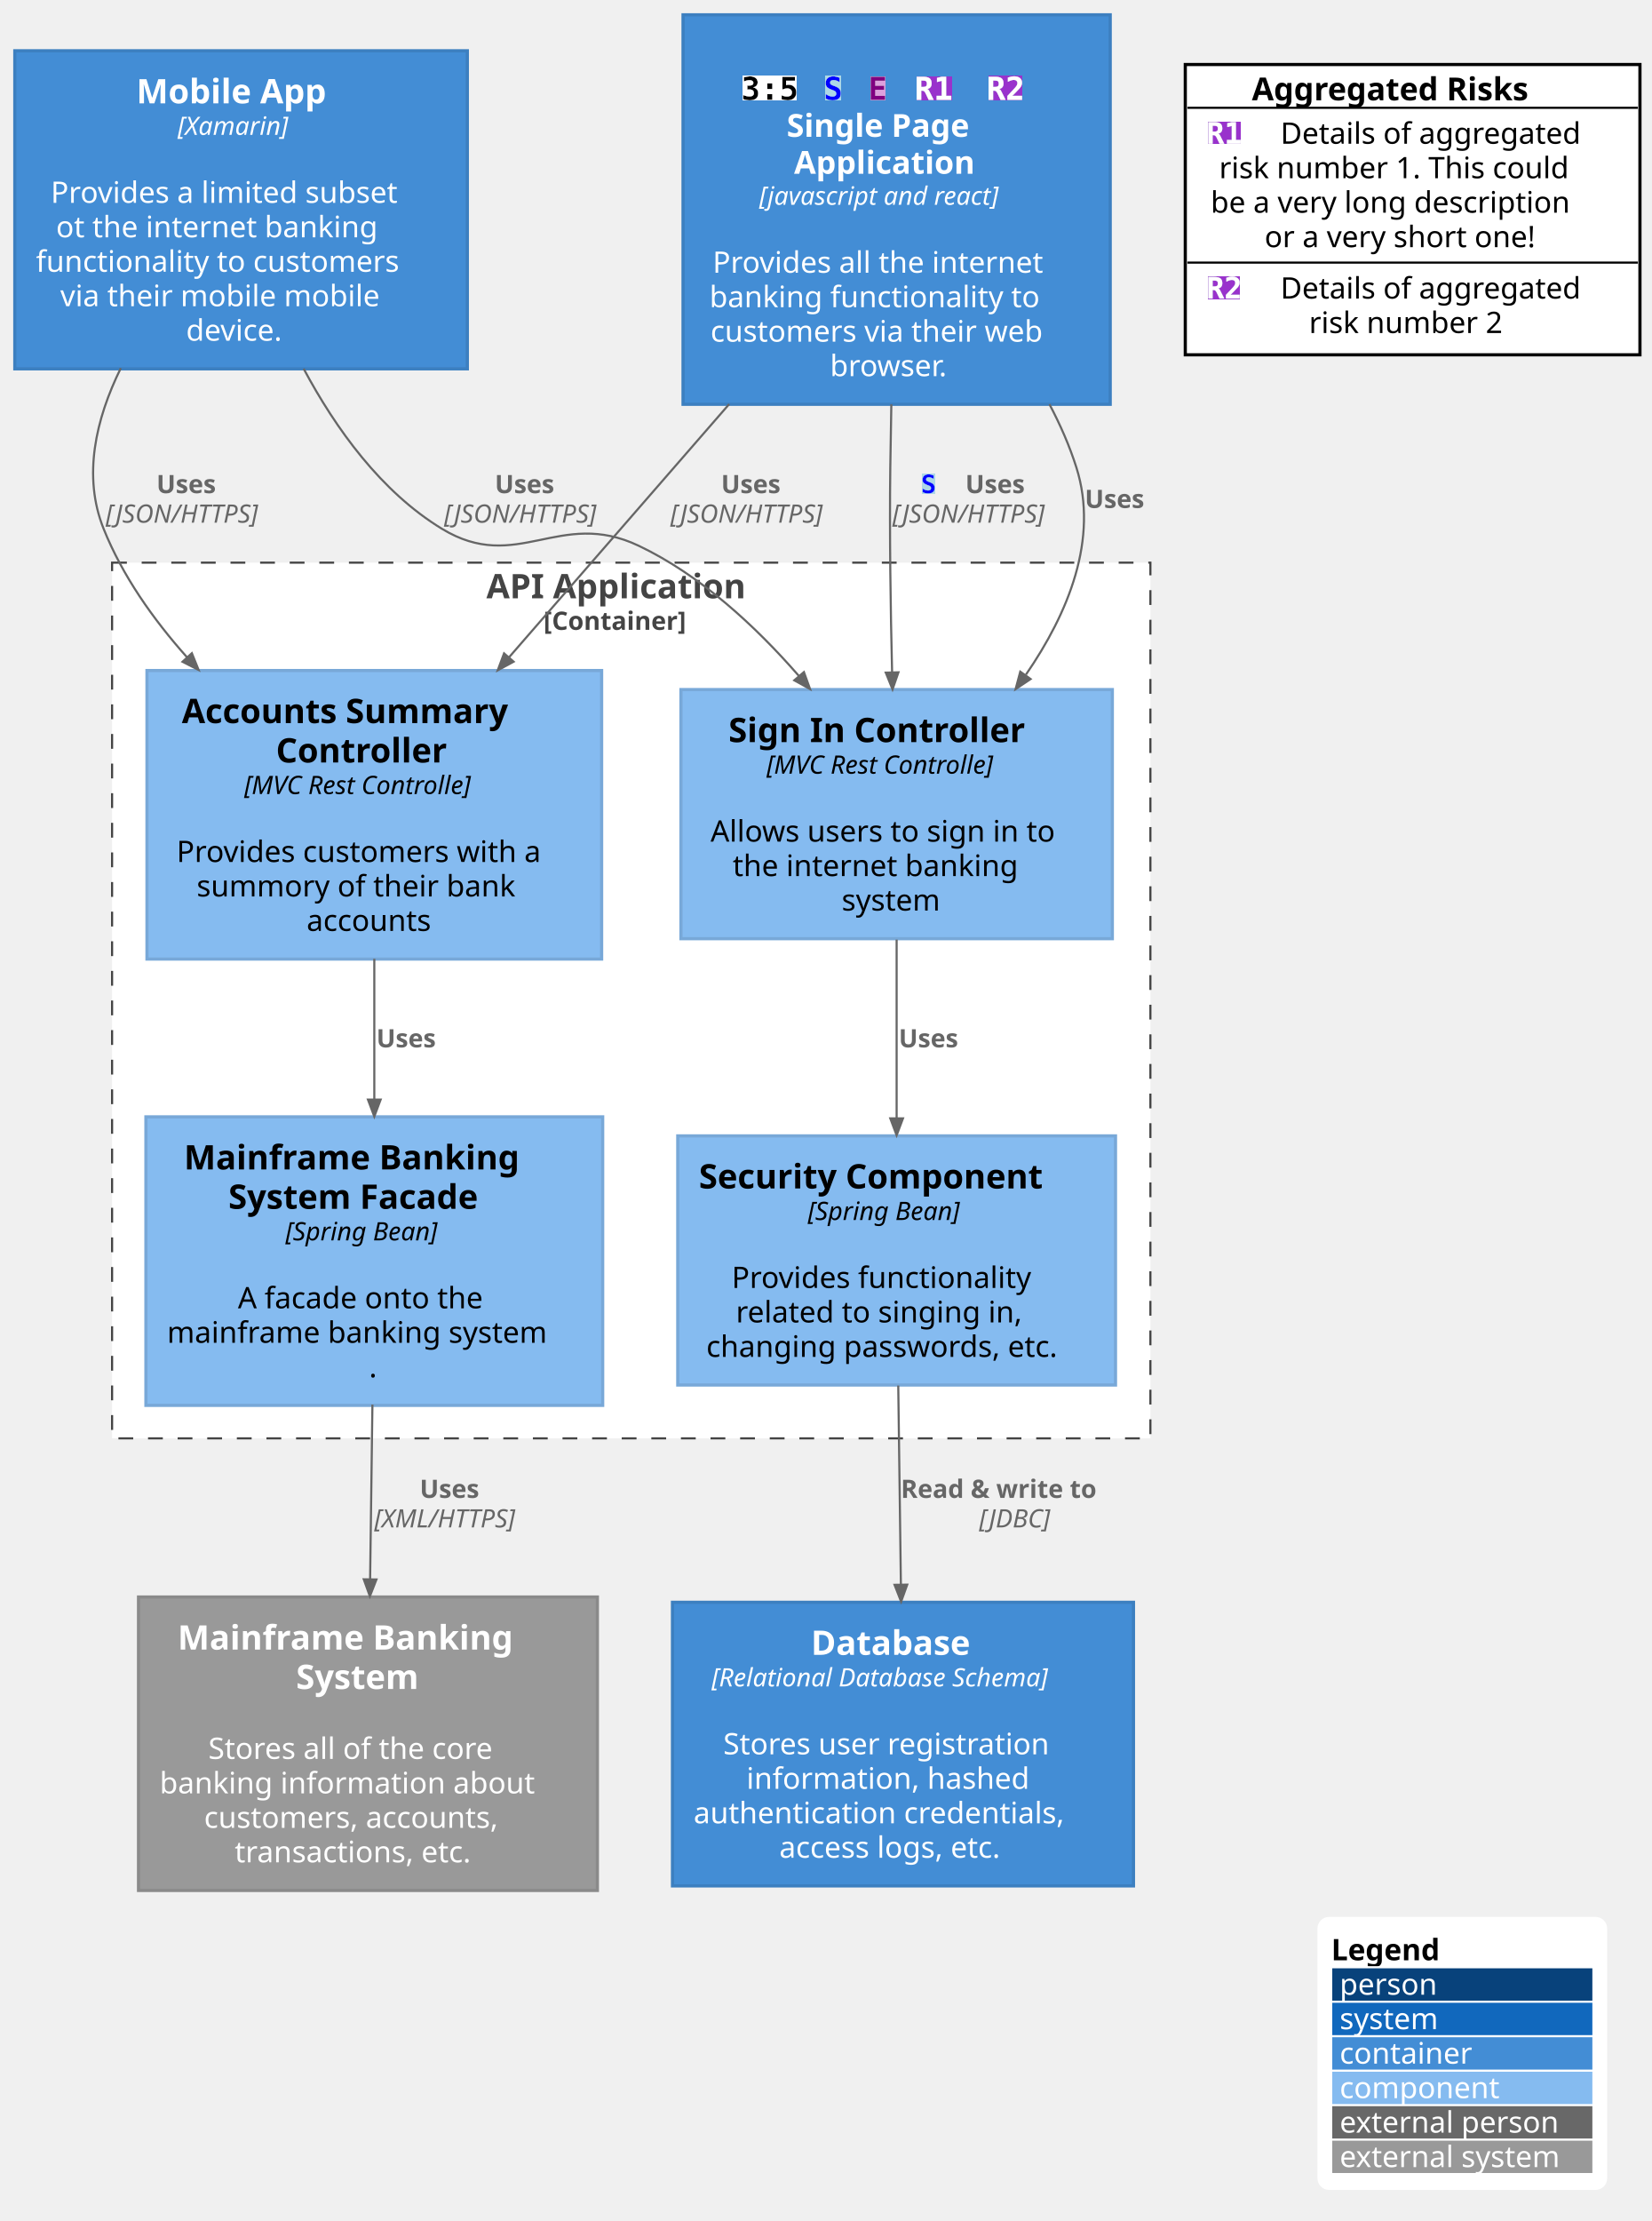
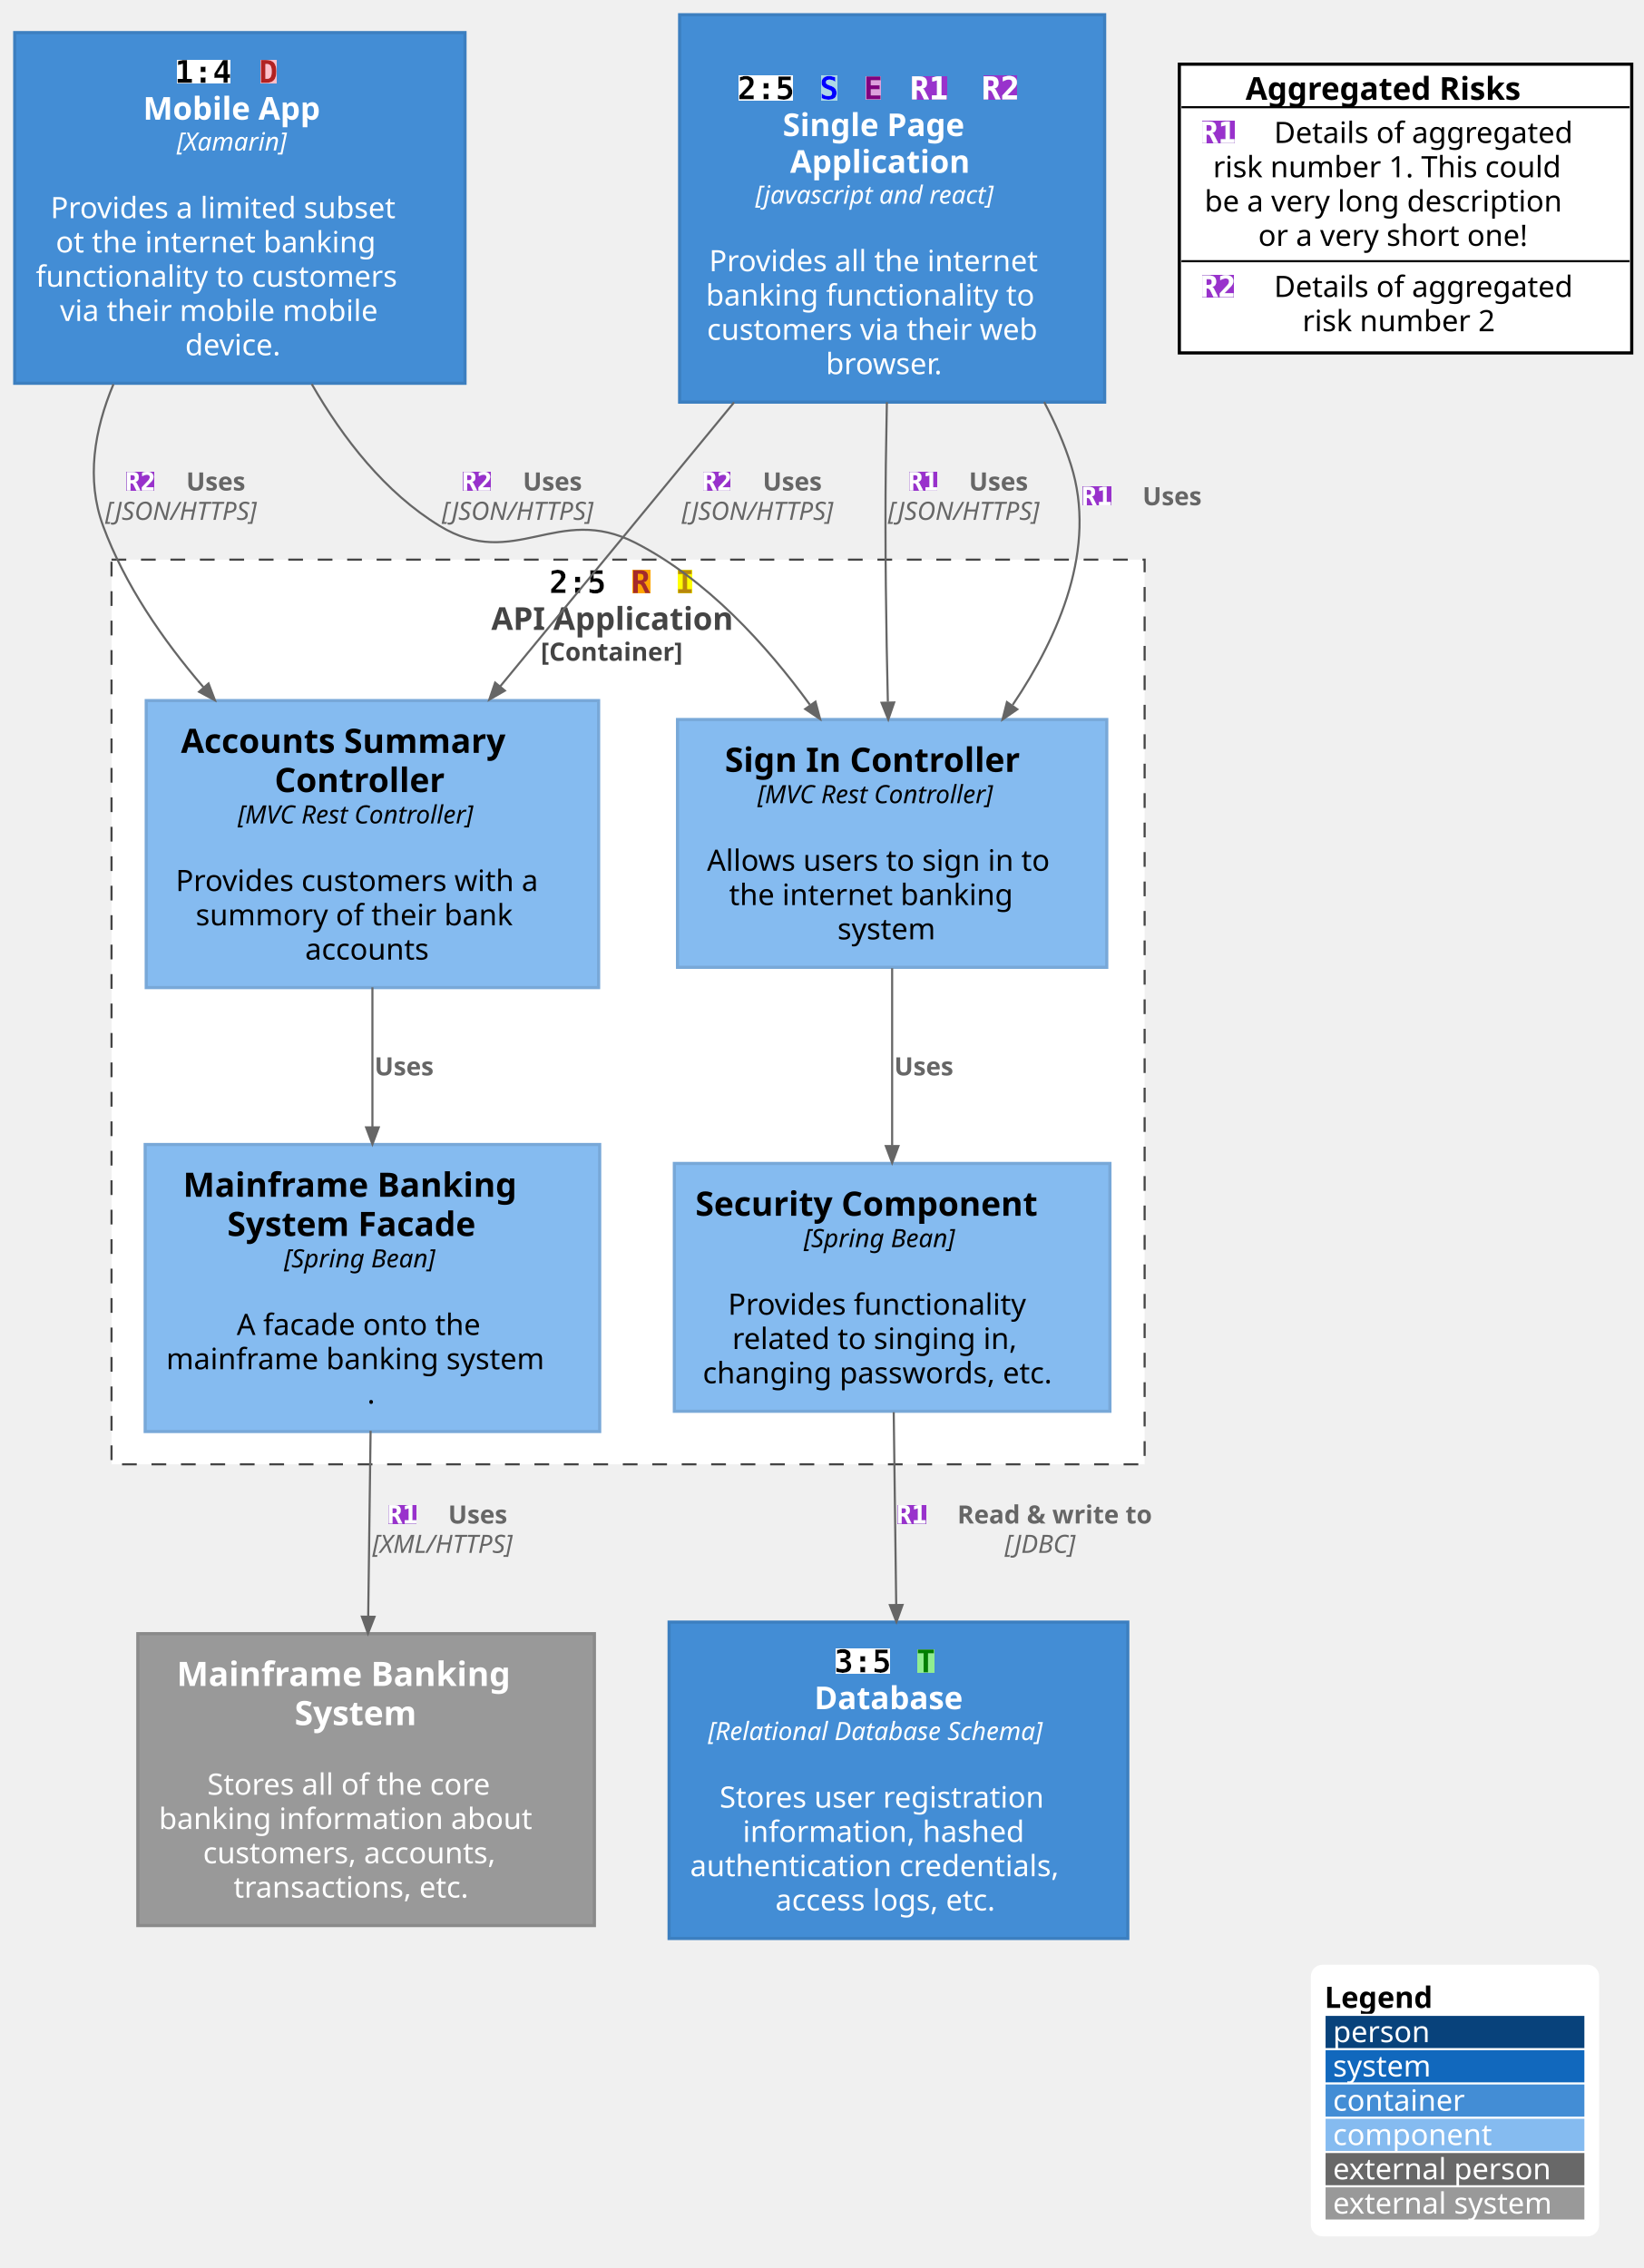
- <svg xmlns="http://www.w3.org/2000/svg" contentScriptType="application/ecmascript" contentStyleType="text/css" height="1050px" preserveAspectRatio="none" style="width:781px;height:1050px;" version="1.1" viewBox="0 0 781 1050" width="781px" zoomAndPan="magnify">
+ <svg xmlns="http://www.w3.org/2000/svg" contentScriptType="application/ecmascript" contentStyleType="text/css" height="1078px" preserveAspectRatio="none" style="width:781px;height:1078px;" version="1.1" viewBox="0 0 781 1078" width="781px" zoomAndPan="magnify">
  <defs>
-     <filter height="1" id="bklg2602n60fi0" width="1" x="0" y="0">
+     <filter height="1" id="bm8k1o51lwcg10" width="1" x="0" y="0">
      <feFlood flood-color="#FFFFFF" result="flood" />
      <feComposite in="SourceGraphic" in2="flood" operator="over" />
    </filter>
-     <filter height="1" id="bklg2602n60fi1" width="1" x="0" y="0">
+     <filter height="1" id="bm8k1o51lwcg11" width="1" x="0" y="0">
+       <feFlood flood-color="#FFA500" result="flood" />
+       <feComposite in="SourceGraphic" in2="flood" operator="over" />
+     </filter>
+     <filter height="1" id="bm8k1o51lwcg12" width="1" x="0" y="0">
+       <feFlood flood-color="#FFFF00" result="flood" />
+       <feComposite in="SourceGraphic" in2="flood" operator="over" />
+     </filter>
+     <filter height="1" id="bm8k1o51lwcg13" width="1" x="0" y="0">
      <feFlood flood-color="#ADD8E6" result="flood" />
      <feComposite in="SourceGraphic" in2="flood" operator="over" />
    </filter>
-     <filter height="1" id="bklg2602n60fi2" width="1" x="0" y="0">
+     <filter height="1" id="bm8k1o51lwcg14" width="1" x="0" y="0">
      <feFlood flood-color="#DDA0DD" result="flood" />
      <feComposite in="SourceGraphic" in2="flood" operator="over" />
    </filter>
-     <filter height="1" id="bklg2602n60fi3" width="1" x="0" y="0">
+     <filter height="1" id="bm8k1o51lwcg15" width="1" x="0" y="0">
      <feFlood flood-color="#9932CC" result="flood" />
+       <feComposite in="SourceGraphic" in2="flood" operator="over" />
+     </filter>
+     <filter height="1" id="bm8k1o51lwcg16" width="1" x="0" y="0">
+       <feFlood flood-color="#FFC0CB" result="flood" />
+       <feComposite in="SourceGraphic" in2="flood" operator="over" />
+     </filter>
+     <filter height="1" id="bm8k1o51lwcg17" width="1" x="0" y="0">
+       <feFlood flood-color="#90EE90" result="flood" />
      <feComposite in="SourceGraphic" in2="flood" operator="over" />
    </filter>
  </defs>
  <g>
-     <rect fill="#FFFFFF" height="414" style="stroke: #444444; stroke-width: 1.0; stroke-dasharray: 7.0,7.0;" width="491" x="53" y="266" />
-     <text fill="#444444" font-family="sans-serif" font-size="16" font-weight="bold" lengthAdjust="spacingAndGlyphs" textLength="137" x="230" y="282.852">API Application</text>
-     <text fill="#444444" font-family="sans-serif" font-size="12" font-weight="bold" lengthAdjust="spacingAndGlyphs" textLength="83" x="257" y="297.764">[Container]</text>
-     <rect fill="#85BBF0" height="117.781" style="stroke: #78A8D8; stroke-width: 1.5;" width="204" x="322" y="326" />
-     <text fill="#000000" font-family="sans-serif" font-size="16" font-weight="bold" lengthAdjust="spacingAndGlyphs" textLength="159" x="344.5" y="350.852">Sign In Controller</text>
-     <text fill="#000000" font-family="sans-serif" font-size="12" font-style="italic" lengthAdjust="spacingAndGlyphs" textLength="123" x="362.5" y="365.764">[MVC Rest Controlle]</text>
-     <text fill="#000000" font-family="sans-serif" font-size="14" lengthAdjust="spacingAndGlyphs" textLength="0" x="426" y="381.589" />
-     <text fill="#000000" font-family="sans-serif" font-size="14" lengthAdjust="spacingAndGlyphs" textLength="176" x="336" y="397.886">Allows users to sign in to</text>
-     <text fill="#000000" font-family="sans-serif" font-size="14" lengthAdjust="spacingAndGlyphs" textLength="151" x="346.5" y="414.183">the internet banking</text>
-     <text fill="#000000" font-family="sans-serif" font-size="14" lengthAdjust="spacingAndGlyphs" textLength="52" x="398" y="430.479">system</text>
-     <rect fill="#85BBF0" height="136.406" style="stroke: #78A8D8; stroke-width: 1.5;" width="215" x="69.5" y="317" />
-     <text fill="#000000" font-family="sans-serif" font-size="16" font-weight="bold" lengthAdjust="spacingAndGlyphs" textLength="176" x="86" y="341.852">Accounts Summary</text>
-     <text fill="#000000" font-family="sans-serif" font-size="16" font-weight="bold" lengthAdjust="spacingAndGlyphs" textLength="93" x="130.5" y="360.477">Controller</text>
-     <text fill="#000000" font-family="sans-serif" font-size="12" font-style="italic" lengthAdjust="spacingAndGlyphs" textLength="123" x="115.5" y="375.389">[MVC Rest Controlle]</text>
-     <text fill="#000000" font-family="sans-serif" font-size="14" lengthAdjust="spacingAndGlyphs" textLength="0" x="179" y="391.214" />
-     <text fill="#000000" font-family="sans-serif" font-size="14" lengthAdjust="spacingAndGlyphs" textLength="187" x="83.5" y="407.511">Provides customers with a</text>
-     <text fill="#000000" font-family="sans-serif" font-size="14" lengthAdjust="spacingAndGlyphs" textLength="164" x="93" y="423.808">summory of their bank</text>
-     <text fill="#000000" font-family="sans-serif" font-size="14" lengthAdjust="spacingAndGlyphs" textLength="64" x="145" y="440.104">accounts</text>
-     <rect fill="#85BBF0" height="117.781" style="stroke: #78A8D8; stroke-width: 1.5;" width="207" x="320.5" y="537" />
-     <text fill="#000000" font-family="sans-serif" font-size="16" font-weight="bold" lengthAdjust="spacingAndGlyphs" textLength="187" x="330.5" y="561.852">Security Component</text>
-     <text fill="#000000" font-family="sans-serif" font-size="12" font-style="italic" lengthAdjust="spacingAndGlyphs" textLength="84" x="382" y="576.764">[Spring Bean]</text>
-     <text fill="#000000" font-family="sans-serif" font-size="14" lengthAdjust="spacingAndGlyphs" textLength="0" x="426" y="592.589" />
-     <text fill="#000000" font-family="sans-serif" font-size="14" lengthAdjust="spacingAndGlyphs" textLength="156" x="346" y="608.886">Provides functionality</text>
-     <text fill="#000000" font-family="sans-serif" font-size="14" lengthAdjust="spacingAndGlyphs" textLength="148" x="348" y="625.183">related to singing in,</text>
-     <text fill="#000000" font-family="sans-serif" font-size="14" lengthAdjust="spacingAndGlyphs" textLength="180" x="334" y="641.48">changing passwords, etc.</text>
-     <rect fill="#85BBF0" height="136.406" style="stroke: #78A8D8; stroke-width: 1.5;" width="216" x="69" y="528" />
-     <text fill="#000000" font-family="sans-serif" font-size="16" font-weight="bold" lengthAdjust="spacingAndGlyphs" textLength="174" x="87" y="552.852">Mainframe Banking</text>
-     <text fill="#000000" font-family="sans-serif" font-size="16" font-weight="bold" lengthAdjust="spacingAndGlyphs" textLength="138" x="108" y="571.477">System Facade</text>
-     <text fill="#000000" font-family="sans-serif" font-size="12" font-style="italic" lengthAdjust="spacingAndGlyphs" textLength="84" x="135" y="586.389">[Spring Bean]</text>
-     <text fill="#000000" font-family="sans-serif" font-size="14" lengthAdjust="spacingAndGlyphs" textLength="0" x="179" y="602.214" />
-     <text fill="#000000" font-family="sans-serif" font-size="14" lengthAdjust="spacingAndGlyphs" textLength="129" x="112.5" y="618.511">A facade onto the</text>
-     <text fill="#000000" font-family="sans-serif" font-size="14" lengthAdjust="spacingAndGlyphs" textLength="196" x="79" y="634.808">mainframe banking system</text>
-     <text fill="#000000" font-family="sans-serif" font-size="14" lengthAdjust="spacingAndGlyphs" textLength="5" x="174.5" y="651.105">.</text>
+     <rect fill="#FFFFFF" height="430" style="stroke: #444444; stroke-width: 1.0; stroke-dasharray: 7.0,7.0;" width="491" x="53" y="266" />
+     <text fill="#000000" filter="url(#bm8k1o51lwcg10)" font-family="Consolas" font-size="15" font-weight="bold" lengthAdjust="spacingAndGlyphs" textLength="37" x="261" y="281.923"> 2:5 </text>
+     <text fill="#444444" font-family="sans-serif" font-size="7" font-weight="bold" lengthAdjust="spacingAndGlyphs" textLength="0" x="300" y="281.959" />
+     <text fill="#A52A2A" filter="url(#bm8k1o51lwcg11)" font-family="Consolas" font-size="15" font-weight="bold" lengthAdjust="spacingAndGlyphs" textLength="21" x="300" y="281.923"> R </text>
+     <text fill="#B8860B" filter="url(#bm8k1o51lwcg12)" font-family="Consolas" font-size="15" font-weight="bold" lengthAdjust="spacingAndGlyphs" textLength="15" x="321" y="281.923"> I </text>
+     <text fill="#444444" font-family="sans-serif" font-size="15" font-weight="bold" lengthAdjust="spacingAndGlyphs" textLength="130" x="233.5" y="299.384">API Application</text>
+     <text fill="#444444" font-family="sans-serif" font-size="12" font-weight="bold" lengthAdjust="spacingAndGlyphs" textLength="83" x="257" y="314.06">[Container]</text>
+     <rect fill="#85BBF0" height="117.781" style="stroke: #78A8D8; stroke-width: 1.5;" width="204" x="322" y="342" />
+     <text fill="#000000" font-family="sans-serif" font-size="16" font-weight="bold" lengthAdjust="spacingAndGlyphs" textLength="159" x="344.5" y="366.852">Sign In Controller</text>
+     <text fill="#000000" font-family="sans-serif" font-size="12" font-style="italic" lengthAdjust="spacingAndGlyphs" textLength="128" x="360" y="381.764">[MVC Rest Controller]</text>
+     <text fill="#000000" font-family="sans-serif" font-size="14" lengthAdjust="spacingAndGlyphs" textLength="0" x="426" y="397.589" />
+     <text fill="#000000" font-family="sans-serif" font-size="14" lengthAdjust="spacingAndGlyphs" textLength="176" x="336" y="413.886">Allows users to sign in to</text>
+     <text fill="#000000" font-family="sans-serif" font-size="14" lengthAdjust="spacingAndGlyphs" textLength="151" x="346.5" y="430.183">the internet banking</text>
+     <text fill="#000000" font-family="sans-serif" font-size="14" lengthAdjust="spacingAndGlyphs" textLength="52" x="398" y="446.479">system</text>
+     <rect fill="#85BBF0" height="136.406" style="stroke: #78A8D8; stroke-width: 1.5;" width="215" x="69.5" y="333" />
+     <text fill="#000000" font-family="sans-serif" font-size="16" font-weight="bold" lengthAdjust="spacingAndGlyphs" textLength="176" x="86" y="357.852">Accounts Summary</text>
+     <text fill="#000000" font-family="sans-serif" font-size="16" font-weight="bold" lengthAdjust="spacingAndGlyphs" textLength="93" x="130.5" y="376.477">Controller</text>
+     <text fill="#000000" font-family="sans-serif" font-size="12" font-style="italic" lengthAdjust="spacingAndGlyphs" textLength="128" x="113" y="391.389">[MVC Rest Controller]</text>
+     <text fill="#000000" font-family="sans-serif" font-size="14" lengthAdjust="spacingAndGlyphs" textLength="0" x="179" y="407.214" />
+     <text fill="#000000" font-family="sans-serif" font-size="14" lengthAdjust="spacingAndGlyphs" textLength="187" x="83.5" y="423.511">Provides customers with a</text>
+     <text fill="#000000" font-family="sans-serif" font-size="14" lengthAdjust="spacingAndGlyphs" textLength="164" x="93" y="439.808">summory of their bank</text>
+     <text fill="#000000" font-family="sans-serif" font-size="14" lengthAdjust="spacingAndGlyphs" textLength="64" x="145" y="456.104">accounts</text>
+     <rect fill="#85BBF0" height="117.781" style="stroke: #78A8D8; stroke-width: 1.5;" width="207" x="320.5" y="553" />
+     <text fill="#000000" font-family="sans-serif" font-size="16" font-weight="bold" lengthAdjust="spacingAndGlyphs" textLength="187" x="330.5" y="577.852">Security Component</text>
+     <text fill="#000000" font-family="sans-serif" font-size="12" font-style="italic" lengthAdjust="spacingAndGlyphs" textLength="84" x="382" y="592.764">[Spring Bean]</text>
+     <text fill="#000000" font-family="sans-serif" font-size="14" lengthAdjust="spacingAndGlyphs" textLength="0" x="426" y="608.589" />
+     <text fill="#000000" font-family="sans-serif" font-size="14" lengthAdjust="spacingAndGlyphs" textLength="156" x="346" y="624.886">Provides functionality</text>
+     <text fill="#000000" font-family="sans-serif" font-size="14" lengthAdjust="spacingAndGlyphs" textLength="148" x="348" y="641.183">related to singing in,</text>
+     <text fill="#000000" font-family="sans-serif" font-size="14" lengthAdjust="spacingAndGlyphs" textLength="180" x="334" y="657.48">changing passwords, etc.</text>
+     <rect fill="#85BBF0" height="136.406" style="stroke: #78A8D8; stroke-width: 1.5;" width="216" x="69" y="544" />
+     <text fill="#000000" font-family="sans-serif" font-size="16" font-weight="bold" lengthAdjust="spacingAndGlyphs" textLength="174" x="87" y="568.852">Mainframe Banking</text>
+     <text fill="#000000" font-family="sans-serif" font-size="16" font-weight="bold" lengthAdjust="spacingAndGlyphs" textLength="138" x="108" y="587.477">System Facade</text>
+     <text fill="#000000" font-family="sans-serif" font-size="12" font-style="italic" lengthAdjust="spacingAndGlyphs" textLength="84" x="135" y="602.389">[Spring Bean]</text>
+     <text fill="#000000" font-family="sans-serif" font-size="14" lengthAdjust="spacingAndGlyphs" textLength="0" x="179" y="618.214" />
+     <text fill="#000000" font-family="sans-serif" font-size="14" lengthAdjust="spacingAndGlyphs" textLength="129" x="112.5" y="634.511">A facade onto the</text>
+     <text fill="#000000" font-family="sans-serif" font-size="14" lengthAdjust="spacingAndGlyphs" textLength="196" x="79" y="650.808">mainframe banking system</text>
+     <text fill="#000000" font-family="sans-serif" font-size="14" lengthAdjust="spacingAndGlyphs" textLength="5" x="174.5" y="667.105">.</text>
    <rect fill="#438DD5" height="184.133" style="stroke: #3C7FC0; stroke-width: 1.5;" width="202" x="323" y="7" />
    <text fill="#FFFFFF" font-family="sans-serif" font-size="14" lengthAdjust="spacingAndGlyphs" textLength="0" x="426" y="29.995" />
-     <text fill="#000000" filter="url(#bklg2602n60fi0)" font-family="Consolas" font-size="15" font-weight="bold" lengthAdjust="spacingAndGlyphs" textLength="37" x="350.5" y="47.22"> 3:5 </text>
+     <text fill="#000000" filter="url(#bm8k1o51lwcg10)" font-family="Consolas" font-size="15" font-weight="bold" lengthAdjust="spacingAndGlyphs" textLength="37" x="350.5" y="47.22"> 2:5 </text>
    <text fill="#FFFFFF" font-family="sans-serif" font-size="7" font-weight="bold" lengthAdjust="spacingAndGlyphs" textLength="0" x="389.5" y="47.255" />
-     <text fill="#0000FF" filter="url(#bklg2602n60fi1)" font-family="Consolas" font-size="15" font-weight="bold" lengthAdjust="spacingAndGlyphs" textLength="21" x="389.5" y="47.22"> S </text>
-     <text fill="#800080" filter="url(#bklg2602n60fi2)" font-family="Consolas" font-size="15" font-weight="bold" lengthAdjust="spacingAndGlyphs" textLength="20" x="410.5" y="47.22"> E </text>
+     <text fill="#0000FF" filter="url(#bm8k1o51lwcg13)" font-family="Consolas" font-size="15" font-weight="bold" lengthAdjust="spacingAndGlyphs" textLength="21" x="389.5" y="47.22"> S </text>
+     <text fill="#800080" filter="url(#bm8k1o51lwcg14)" font-family="Consolas" font-size="15" font-weight="bold" lengthAdjust="spacingAndGlyphs" textLength="20" x="410.5" y="47.22"> E </text>
    <text fill="#FFFFFF" font-family="sans-serif" font-size="7" font-weight="bold" lengthAdjust="spacingAndGlyphs" textLength="0" x="432.5" y="47.255" />
-     <text fill="#FFFFFF" filter="url(#bklg2602n60fi3)" font-family="Consolas" font-size="15" font-weight="bold" lengthAdjust="spacingAndGlyphs" textLength="32" x="432.5" y="47.22"> R1 </text>
+     <text fill="#FFFFFF" filter="url(#bm8k1o51lwcg15)" font-family="Consolas" font-size="15" font-weight="bold" lengthAdjust="spacingAndGlyphs" textLength="32" x="432.5" y="47.22"> R1 </text>
    <text fill="#FFFFFF" font-family="sans-serif" font-size="7" font-weight="bold" lengthAdjust="spacingAndGlyphs" textLength="0" x="466.5" y="47.255" />
-     <text fill="#FFFFFF" filter="url(#bklg2602n60fi3)" font-family="Consolas" font-size="15" font-weight="bold" lengthAdjust="spacingAndGlyphs" textLength="31" x="466.5" y="47.22"> R2 </text>
+     <text fill="#FFFFFF" filter="url(#bm8k1o51lwcg15)" font-family="Consolas" font-size="15" font-weight="bold" lengthAdjust="spacingAndGlyphs" textLength="31" x="466.5" y="47.22"> R2 </text>
    <text fill="#FFFFFF" font-family="sans-serif" font-size="15" font-weight="bold" lengthAdjust="spacingAndGlyphs" textLength="99" x="372" y="64.681">Single Page</text>
    <text fill="#FFFFFF" font-family="sans-serif" font-size="15" font-weight="bold" lengthAdjust="spacingAndGlyphs" textLength="97" x="375.5" y="82.142">Application</text>
    <text fill="#FFFFFF" font-family="sans-serif" font-size="12" font-style="italic" lengthAdjust="spacingAndGlyphs" textLength="130" x="359" y="96.818">[javascript and react]</text>
    <text fill="#FFFFFF" font-family="sans-serif" font-size="14" lengthAdjust="spacingAndGlyphs" textLength="0" x="426" y="112.644" />
    <text fill="#FFFFFF" font-family="sans-serif" font-size="14" lengthAdjust="spacingAndGlyphs" textLength="174" x="337" y="128.94">Provides all the internet</text>
    <text fill="#FFFFFF" font-family="sans-serif" font-size="14" lengthAdjust="spacingAndGlyphs" textLength="173" x="335.5" y="145.237">banking functionality to</text>
    <text fill="#FFFFFF" font-family="sans-serif" font-size="14" lengthAdjust="spacingAndGlyphs" textLength="172" x="336" y="161.534">customers via their web</text>
    <text fill="#FFFFFF" font-family="sans-serif" font-size="14" lengthAdjust="spacingAndGlyphs" textLength="63" x="392.5" y="177.831">browser.</text>
-     <rect fill="#438DD5" height="150.375" style="stroke: #3C7FC0; stroke-width: 1.5;" width="214" x="7" y="24" />
-     <text fill="#FFFFFF" font-family="sans-serif" font-size="16" font-weight="bold" lengthAdjust="spacingAndGlyphs" textLength="99" x="64.5" y="48.852">Mobile App</text>
-     <text fill="#FFFFFF" font-family="sans-serif" font-size="12" font-style="italic" lengthAdjust="spacingAndGlyphs" textLength="60" x="84" y="63.764">[Xamarin]</text>
-     <text fill="#FFFFFF" font-family="sans-serif" font-size="14" lengthAdjust="spacingAndGlyphs" textLength="0" x="116" y="79.589" />
-     <text fill="#FFFFFF" font-family="sans-serif" font-size="14" lengthAdjust="spacingAndGlyphs" textLength="180" x="24" y="95.886">Provides a limited subset</text>
-     <text fill="#FFFFFF" font-family="sans-serif" font-size="14" lengthAdjust="spacingAndGlyphs" textLength="171" x="26.5" y="112.183">ot the internet banking</text>
-     <text fill="#FFFFFF" font-family="sans-serif" font-size="14" lengthAdjust="spacingAndGlyphs" textLength="190" x="17" y="128.48">functionality to customers</text>
-     <text fill="#FFFFFF" font-family="sans-serif" font-size="14" lengthAdjust="spacingAndGlyphs" textLength="167" x="28.5" y="144.776">via their mobile mobile</text>
-     <text fill="#FFFFFF" font-family="sans-serif" font-size="14" lengthAdjust="spacingAndGlyphs" textLength="52" x="88" y="161.073">device.</text>
-     <rect fill="#438DD5" height="134.078" style="stroke: #3C7FC0; stroke-width: 1.5;" width="218" x="318" y="757.5" />
-     <text fill="#FFFFFF" font-family="sans-serif" font-size="16" font-weight="bold" lengthAdjust="spacingAndGlyphs" textLength="87" x="383.5" y="782.352">Database</text>
-     <text fill="#FFFFFF" font-family="sans-serif" font-size="12" font-style="italic" lengthAdjust="spacingAndGlyphs" textLength="181" x="336.5" y="797.264">[Relational Database Schema]</text>
-     <text fill="#FFFFFF" font-family="sans-serif" font-size="14" lengthAdjust="spacingAndGlyphs" textLength="0" x="429" y="813.089" />
-     <text fill="#FFFFFF" font-family="sans-serif" font-size="14" lengthAdjust="spacingAndGlyphs" textLength="170" x="342" y="829.386">Stores user registration</text>
-     <text fill="#FFFFFF" font-family="sans-serif" font-size="14" lengthAdjust="spacingAndGlyphs" textLength="144" x="353" y="845.683">information, hashed</text>
-     <text fill="#FFFFFF" font-family="sans-serif" font-size="14" lengthAdjust="spacingAndGlyphs" textLength="194" x="328" y="861.98">authentication credentials,</text>
-     <text fill="#FFFFFF" font-family="sans-serif" font-size="14" lengthAdjust="spacingAndGlyphs" textLength="117" x="368.5" y="878.276">access logs, etc.</text>
-     <rect fill="#999999" height="138.734" style="stroke: #8A8A8A; stroke-width: 1.5;" width="217" x="65.5" y="755" />
-     <text fill="#FFFFFF" font-family="sans-serif" font-size="16" font-weight="bold" lengthAdjust="spacingAndGlyphs" textLength="174" x="84" y="779.852">Mainframe Banking</text>
-     <text fill="#FFFFFF" font-family="sans-serif" font-size="16" font-weight="bold" lengthAdjust="spacingAndGlyphs" textLength="68" x="140" y="798.477">System</text>
-     <text fill="#FFFFFF" font-family="sans-serif" font-size="14" lengthAdjust="spacingAndGlyphs" textLength="0" x="176" y="815.245" />
-     <text fill="#FFFFFF" font-family="sans-serif" font-size="14" lengthAdjust="spacingAndGlyphs" textLength="151" x="98.5" y="831.542">Stores all of the core</text>
-     <text fill="#FFFFFF" font-family="sans-serif" font-size="14" lengthAdjust="spacingAndGlyphs" textLength="193" x="75.5" y="847.839">banking information about</text>
-     <text fill="#FFFFFF" font-family="sans-serif" font-size="14" lengthAdjust="spacingAndGlyphs" textLength="151" x="96.5" y="864.136">customers, accounts,</text>
-     <text fill="#FFFFFF" font-family="sans-serif" font-size="14" lengthAdjust="spacingAndGlyphs" textLength="126" x="111" y="880.433">transactions, etc.</text>
+     <rect fill="#438DD5" height="166.672" style="stroke: #3C7FC0; stroke-width: 1.5;" width="214" x="7" y="15.5" />
+     <text fill="#000000" filter="url(#bm8k1o51lwcg10)" font-family="Consolas" font-size="15" font-weight="bold" lengthAdjust="spacingAndGlyphs" textLength="38" x="83" y="39.423"> 1:4 </text>
+     <text fill="#FFFFFF" font-family="sans-serif" font-size="7" font-weight="bold" lengthAdjust="spacingAndGlyphs" textLength="0" x="123" y="39.459" />
+     <text fill="#B22222" filter="url(#bm8k1o51lwcg16)" font-family="Consolas" font-size="15" font-weight="bold" lengthAdjust="spacingAndGlyphs" textLength="22" x="123" y="39.423"> D </text>
+     <text fill="#FFFFFF" font-family="sans-serif" font-size="15" font-weight="bold" lengthAdjust="spacingAndGlyphs" textLength="92" x="68" y="56.884">Mobile App</text>
+     <text fill="#FFFFFF" font-family="sans-serif" font-size="12" font-style="italic" lengthAdjust="spacingAndGlyphs" textLength="60" x="84" y="71.561">[Xamarin]</text>
+     <text fill="#FFFFFF" font-family="sans-serif" font-size="14" lengthAdjust="spacingAndGlyphs" textLength="0" x="116" y="87.386" />
+     <text fill="#FFFFFF" font-family="sans-serif" font-size="14" lengthAdjust="spacingAndGlyphs" textLength="180" x="24" y="103.683">Provides a limited subset</text>
+     <text fill="#FFFFFF" font-family="sans-serif" font-size="14" lengthAdjust="spacingAndGlyphs" textLength="171" x="26.5" y="119.98">ot the internet banking</text>
+     <text fill="#FFFFFF" font-family="sans-serif" font-size="14" lengthAdjust="spacingAndGlyphs" textLength="190" x="17" y="136.276">functionality to customers</text>
+     <text fill="#FFFFFF" font-family="sans-serif" font-size="14" lengthAdjust="spacingAndGlyphs" textLength="167" x="28.5" y="152.573">via their mobile mobile</text>
+     <text fill="#FFFFFF" font-family="sans-serif" font-size="14" lengthAdjust="spacingAndGlyphs" textLength="52" x="88" y="168.87">device.</text>
+     <rect fill="#438DD5" height="150.375" style="stroke: #3C7FC0; stroke-width: 1.5;" width="218" x="318" y="771" />
+     <text fill="#000000" filter="url(#bm8k1o51lwcg10)" font-family="Consolas" font-size="15" font-weight="bold" lengthAdjust="spacingAndGlyphs" textLength="37" x="396.5" y="794.923"> 3:5 </text>
+     <text fill="#FFFFFF" font-family="sans-serif" font-size="7" font-weight="bold" lengthAdjust="spacingAndGlyphs" textLength="0" x="435.5" y="794.958" />
+     <text fill="#008000" filter="url(#bm8k1o51lwcg17)" font-family="Consolas" font-size="15" font-weight="bold" lengthAdjust="spacingAndGlyphs" textLength="22" x="435.5" y="794.923"> T </text>
+     <text fill="#FFFFFF" font-family="sans-serif" font-size="15" font-weight="bold" lengthAdjust="spacingAndGlyphs" textLength="80" x="387" y="812.384">Database</text>
+     <text fill="#FFFFFF" font-family="sans-serif" font-size="12" font-style="italic" lengthAdjust="spacingAndGlyphs" textLength="181" x="336.5" y="827.061">[Relational Database Schema]</text>
+     <text fill="#FFFFFF" font-family="sans-serif" font-size="14" lengthAdjust="spacingAndGlyphs" textLength="0" x="429" y="842.886" />
+     <text fill="#FFFFFF" font-family="sans-serif" font-size="14" lengthAdjust="spacingAndGlyphs" textLength="170" x="342" y="859.183">Stores user registration</text>
+     <text fill="#FFFFFF" font-family="sans-serif" font-size="14" lengthAdjust="spacingAndGlyphs" textLength="144" x="353" y="875.48">information, hashed</text>
+     <text fill="#FFFFFF" font-family="sans-serif" font-size="14" lengthAdjust="spacingAndGlyphs" textLength="194" x="328" y="891.776">authentication credentials,</text>
+     <text fill="#FFFFFF" font-family="sans-serif" font-size="14" lengthAdjust="spacingAndGlyphs" textLength="117" x="368.5" y="908.073">access logs, etc.</text>
+     <rect fill="#999999" height="138.734" style="stroke: #8A8A8A; stroke-width: 1.5;" width="217" x="65.5" y="776.5" />
+     <text fill="#FFFFFF" font-family="sans-serif" font-size="16" font-weight="bold" lengthAdjust="spacingAndGlyphs" textLength="174" x="84" y="801.352">Mainframe Banking</text>
+     <text fill="#FFFFFF" font-family="sans-serif" font-size="16" font-weight="bold" lengthAdjust="spacingAndGlyphs" textLength="68" x="140" y="819.977">System</text>
+     <text fill="#FFFFFF" font-family="sans-serif" font-size="14" lengthAdjust="spacingAndGlyphs" textLength="0" x="176" y="836.745" />
+     <text fill="#FFFFFF" font-family="sans-serif" font-size="14" lengthAdjust="spacingAndGlyphs" textLength="151" x="98.5" y="853.042">Stores all of the core</text>
+     <text fill="#FFFFFF" font-family="sans-serif" font-size="14" lengthAdjust="spacingAndGlyphs" textLength="193" x="75.5" y="869.339">banking information about</text>
+     <text fill="#FFFFFF" font-family="sans-serif" font-size="14" lengthAdjust="spacingAndGlyphs" textLength="151" x="96.5" y="885.636">customers, accounts,</text>
+     <text fill="#FFFFFF" font-family="sans-serif" font-size="14" lengthAdjust="spacingAndGlyphs" textLength="126" x="111" y="901.933">transactions, etc.</text>
    <rect fill="#FFFFFF" height="137.242" style="stroke: #000000; stroke-width: 1.5;" width="215" x="560.5" y="30.5" />
    <text fill="#000000" font-family="sans-serif" font-size="15" font-weight="bold" lengthAdjust="spacingAndGlyphs" textLength="152" x="592" y="47.423">Aggregated Risks</text>
    <line style="stroke: #000000; stroke-width: 1.0;" x1="561.5" x2="774.5" y1="50.961" y2="50.961" />
-     <text fill="#FFFFFF" filter="url(#bklg2602n60fi3)" font-family="Consolas" font-size="14" font-weight="bold" lengthAdjust="spacingAndGlyphs" textLength="31" x="570.5" y="67.956"> R1 </text>
+     <text fill="#FFFFFF" filter="url(#bm8k1o51lwcg15)" font-family="Consolas" font-size="14" font-weight="bold" lengthAdjust="spacingAndGlyphs" textLength="31" x="570.5" y="67.956"> R1 </text>
    <text fill="#000000" font-family="sans-serif" font-size="14" lengthAdjust="spacingAndGlyphs" textLength="156" x="605.5" y="67.956">Details of aggregated</text>
    <text fill="#000000" font-family="sans-serif" font-size="14" lengthAdjust="spacingAndGlyphs" textLength="179" x="576.5" y="84.253">risk number 1. This could</text>
    <text fill="#000000" font-family="sans-serif" font-size="14" lengthAdjust="spacingAndGlyphs" textLength="187" x="572.5" y="100.55">be a very long description</text>
    <text fill="#000000" font-family="sans-serif" font-size="14" lengthAdjust="spacingAndGlyphs" textLength="140" x="598" y="116.847">or a very short one!</text>
    <line style="stroke: #000000; stroke-width: 1.0;" x1="561.5" x2="774.5" y1="124.148" y2="124.148" />
-     <text fill="#FFFFFF" filter="url(#bklg2602n60fi3)" font-family="Consolas" font-size="14" font-weight="bold" lengthAdjust="spacingAndGlyphs" textLength="31" x="570.5" y="141.144"> R2 </text>
+     <text fill="#FFFFFF" filter="url(#bm8k1o51lwcg15)" font-family="Consolas" font-size="14" font-weight="bold" lengthAdjust="spacingAndGlyphs" textLength="31" x="570.5" y="141.144"> R2 </text>
    <text fill="#000000" font-family="sans-serif" font-size="14" lengthAdjust="spacingAndGlyphs" textLength="156" x="605.5" y="141.144">Details of aggregated</text>
    <text fill="#000000" font-family="sans-serif" font-size="14" lengthAdjust="spacingAndGlyphs" textLength="98" x="619" y="157.44">risk number 2</text>
-     <path d="M424,444.218 C424,470.379 424,501.39 424,528.465 " fill="none" id="sign-to-security" style="stroke: #666666; stroke-width: 1.0;" />
-     <polygon fill="#666666" points="424,536.732,427,528.732,421,528.732,424,536.732" style="stroke: #666666; stroke-width: 1.0;" />
-     <text fill="#666666" font-family="sans-serif" font-size="12" font-weight="bold" lengthAdjust="spacingAndGlyphs" textLength="34" x="425" y="495.139">Uses</text>
-     <path d="M177,453.279 C177,474.442 177,497.947 177,519.633 " fill="none" id="accounts-to-mbsfacade" style="stroke: #666666; stroke-width: 1.0;" />
-     <polygon fill="#666666" points="177,527.847,180,519.847,174,519.847,177,527.847" style="stroke: #666666; stroke-width: 1.0;" />
-     <text fill="#666666" font-family="sans-serif" font-size="12" font-weight="bold" lengthAdjust="spacingAndGlyphs" textLength="34" x="178" y="495.139">Uses</text>
-     <path d="M424.769,655.035 C425.148,683.671 425.61,718.543 426.015,749.115 " fill="none" id="security-to-db" style="stroke: #666666; stroke-width: 1.0;" />
-     <polygon fill="#666666" points="426.122,757.2,429.016,749.161,423.017,749.24,426.122,757.2" style="stroke: #666666; stroke-width: 1.0;" />
-     <text fill="#666666" font-family="sans-serif" font-size="12" font-weight="bold" lengthAdjust="spacingAndGlyphs" textLength="113" x="426" y="708.139">Read &amp; write to</text>
-     <text fill="#666666" font-family="sans-serif" font-size="12" font-style="italic" lengthAdjust="spacingAndGlyphs" textLength="39" x="463" y="722.107">[JDBC]</text>
-     <path d="M176.112,664.038 C175.769,689.928 175.375,719.707 175.02,746.47 " fill="none" id="mbsfacade-to-mbs" style="stroke: #666666; stroke-width: 1.0;" />
-     <polygon fill="#666666" points="174.912,754.671,178.018,746.711,172.018,746.632,174.912,754.671" style="stroke: #666666; stroke-width: 1.0;" />
-     <text fill="#666666" font-family="sans-serif" font-size="12" font-weight="bold" lengthAdjust="spacingAndGlyphs" textLength="34" x="198.5" y="708.139">Uses</text>
-     <text fill="#666666" font-family="sans-serif" font-size="12" font-style="italic" lengthAdjust="spacingAndGlyphs" textLength="77" x="177" y="722.107">[XML/HTTPS]</text>
-     <path d="M421.498,191.172 C421.293,201.236 421.12,211.335 421,221 C420.606,252.819 421.136,288.129 421.856,317.726 " fill="none" id="spa-to-sign" style="stroke: #666666; stroke-width: 1.0;" />
-     <polygon fill="#666666" points="422.063,325.914,424.859,317.841,418.861,317.993,422.063,325.914" style="stroke: #666666; stroke-width: 1.0;" />
-     <text fill="#0000FF" filter="url(#bklg2602n60fi1)" font-family="Consolas" font-size="12" font-weight="bold" lengthAdjust="spacingAndGlyphs" textLength="17" x="435.5" y="233.139"> S </text>
-     <text fill="#666666" font-family="sans-serif" font-size="12" font-weight="bold" lengthAdjust="spacingAndGlyphs" textLength="34" x="456.5" y="233.139">Uses</text>
+     <path d="M424,460.218 C424,486.379 424,517.39 424,544.465 " fill="none" id="sign-to-security" style="stroke: #666666; stroke-width: 1.0;" />
+     <polygon fill="#666666" points="424,552.732,427,544.732,421,544.732,424,552.732" style="stroke: #666666; stroke-width: 1.0;" />
+     <text fill="#666666" font-family="sans-serif" font-size="12" font-weight="bold" lengthAdjust="spacingAndGlyphs" textLength="34" x="425" y="511.139">Uses</text>
+     <path d="M177,469.279 C177,490.442 177,513.947 177,535.633 " fill="none" id="accounts-to-mbsfacade" style="stroke: #666666; stroke-width: 1.0;" />
+     <polygon fill="#666666" points="177,543.847,180,535.847,174,535.847,177,543.847" style="stroke: #666666; stroke-width: 1.0;" />
+     <text fill="#666666" font-family="sans-serif" font-size="12" font-weight="bold" lengthAdjust="spacingAndGlyphs" textLength="34" x="178" y="511.139">Uses</text>
+     <path d="M424.753,671.244 C425.112,698.967 425.547,732.599 425.938,762.861 " fill="none" id="security-to-db" style="stroke: #666666; stroke-width: 1.0;" />
+     <polygon fill="#666666" points="426.042,770.887,428.938,762.849,422.938,762.927,426.042,770.887" style="stroke: #666666; stroke-width: 1.0;" />
+     <text fill="#FFFFFF" filter="url(#bm8k1o51lwcg15)" font-family="Consolas" font-size="12" font-weight="bold" lengthAdjust="spacingAndGlyphs" textLength="25" x="426" y="724.139"> R1 </text>
+     <text fill="#666666" font-family="sans-serif" font-size="12" font-weight="bold" lengthAdjust="spacingAndGlyphs" textLength="113" x="455" y="724.139">Read &amp; write to</text>
+     <text fill="#666666" font-family="sans-serif" font-size="12" font-style="italic" lengthAdjust="spacingAndGlyphs" textLength="39" x="477.5" y="738.107">[JDBC]</text>
+     <path d="M176.132,680.104 C175.776,707.631 175.362,739.655 174.994,768.119 " fill="none" id="mbsfacade-to-mbs" style="stroke: #666666; stroke-width: 1.0;" />
+     <polygon fill="#666666" points="174.887,776.437,177.991,768.477,171.992,768.399,174.887,776.437" style="stroke: #666666; stroke-width: 1.0;" />
+     <text fill="#FFFFFF" filter="url(#bm8k1o51lwcg15)" font-family="Consolas" font-size="12" font-weight="bold" lengthAdjust="spacingAndGlyphs" textLength="25" x="184" y="724.139"> R1 </text>
+     <text fill="#666666" font-family="sans-serif" font-size="12" font-weight="bold" lengthAdjust="spacingAndGlyphs" textLength="34" x="213" y="724.139">Uses</text>
+     <text fill="#666666" font-family="sans-serif" font-size="12" font-style="italic" lengthAdjust="spacingAndGlyphs" textLength="77" x="177" y="738.107">[XML/HTTPS]</text>
+     <path d="M421.498,191.172 C421.293,201.236 421.12,211.335 421,221 C420.538,258.245 421.166,299.847 421.965,333.565 " fill="none" id="spa-to-sign" style="stroke: #666666; stroke-width: 1.0;" />
+     <polygon fill="#666666" points="422.171,341.959,424.973,333.887,418.975,334.035,422.171,341.959" style="stroke: #666666; stroke-width: 1.0;" />
+     <text fill="#FFFFFF" filter="url(#bm8k1o51lwcg15)" font-family="Consolas" font-size="12" font-weight="bold" lengthAdjust="spacingAndGlyphs" textLength="25" x="431.5" y="233.139"> R1 </text>
+     <text fill="#666666" font-family="sans-serif" font-size="12" font-weight="bold" lengthAdjust="spacingAndGlyphs" textLength="34" x="460.5" y="233.139">Uses</text>
    <text fill="#666666" font-family="sans-serif" font-size="12" font-style="italic" lengthAdjust="spacingAndGlyphs" textLength="82" x="422" y="247.107">[JSON/HTTPS]</text>
-     <path d="M496.259,191.096 C501.385,200.797 505.789,210.842 509,221 C519.687,254.807 505.092,289.968 485.144,318.942 " fill="none" id="spa-to-sign-1" style="stroke: #666666; stroke-width: 1.0;" />
-     <polygon fill="#666666" points="480.254,325.787,487.346,321.023,482.465,317.534,480.254,325.787" style="stroke: #666666; stroke-width: 1.0;" />
-     <text fill="#666666" font-family="sans-serif" font-size="12" font-weight="bold" lengthAdjust="spacingAndGlyphs" textLength="34" x="513" y="240.139">Uses</text>
-     <path d="M344.828,191.031 C311.214,229.681 272.548,274.139 240.809,310.633 " fill="none" id="spa-to-accounts" style="stroke: #666666; stroke-width: 1.0;" />
-     <polygon fill="#666666" points="235.372,316.884,242.885,312.816,238.358,308.879,235.372,316.884" style="stroke: #666666; stroke-width: 1.0;" />
-     <text fill="#666666" font-family="sans-serif" font-size="12" font-weight="bold" lengthAdjust="spacingAndGlyphs" textLength="34" x="341" y="233.139">Uses</text>
-     <text fill="#666666" font-family="sans-serif" font-size="12" font-style="italic" lengthAdjust="spacingAndGlyphs" textLength="82" x="317" y="247.107">[JSON/HTTPS]</text>
-     <path d="M143.595,174.318 C158.801,202.769 180.286,232.552 209,250 C244.454,271.543 264.531,240.192 302,258 C331.284,271.918 357.315,296.058 377.732,319.508 " fill="none" id="ma-to-sign" style="stroke: #666666; stroke-width: 1.0;" />
-     <polygon fill="#666666" points="383.069,325.77,380.163,317.735,375.597,321.627,383.069,325.77" style="stroke: #666666; stroke-width: 1.0;" />
-     <text fill="#666666" font-family="sans-serif" font-size="12" font-weight="bold" lengthAdjust="spacingAndGlyphs" textLength="34" x="234" y="233.139">Uses</text>
+     <path d="M496.259,191.096 C501.385,200.797 505.789,210.842 509,221 C521.392,260.198 503.694,301.805 481.297,335.031 " fill="none" id="spa-to-sign-1" style="stroke: #666666; stroke-width: 1.0;" />
+     <polygon fill="#666666" points="476.455,341.99,483.487,337.137,478.562,333.71,476.455,341.99" style="stroke: #666666; stroke-width: 1.0;" />
+     <text fill="#FFFFFF" filter="url(#bm8k1o51lwcg15)" font-family="Consolas" font-size="12" font-weight="bold" lengthAdjust="spacingAndGlyphs" textLength="25" x="514" y="240.139"> R1 </text>
+     <text fill="#666666" font-family="sans-serif" font-size="12" font-weight="bold" lengthAdjust="spacingAndGlyphs" textLength="34" x="543" y="240.139">Uses</text>
+     <path d="M348.886,191.232 C313.246,234.52 271.219,285.563 237.644,326.343 " fill="none" id="spa-to-accounts" style="stroke: #666666; stroke-width: 1.0;" />
+     <polygon fill="#666666" points="232.542,332.54,239.943,328.271,235.311,324.457,232.542,332.54" style="stroke: #666666; stroke-width: 1.0;" />
+     <text fill="#FFFFFF" filter="url(#bm8k1o51lwcg15)" font-family="Consolas" font-size="12" font-weight="bold" lengthAdjust="spacingAndGlyphs" textLength="25" x="333.5" y="233.139"> R2 </text>
+     <text fill="#666666" font-family="sans-serif" font-size="12" font-weight="bold" lengthAdjust="spacingAndGlyphs" textLength="34" x="362.5" y="233.139">Uses</text>
+     <text fill="#666666" font-family="sans-serif" font-size="12" font-style="italic" lengthAdjust="spacingAndGlyphs" textLength="82" x="324" y="247.107">[JSON/HTTPS]</text>
+     <path d="M148.165,182.565 C163.008,208.392 183.052,234.233 209,250 C244.454,271.543 265.077,239.086 302,258 C335.743,275.285 364.066,306.301 384.902,334.945 " fill="none" id="ma-to-sign" style="stroke: #666666; stroke-width: 1.0;" />
+     <polygon fill="#666666" points="389.768,341.781,387.572,333.524,382.684,337.004,389.768,341.781" style="stroke: #666666; stroke-width: 1.0;" />
+     <text fill="#FFFFFF" filter="url(#bm8k1o51lwcg15)" font-family="Consolas" font-size="12" font-weight="bold" lengthAdjust="spacingAndGlyphs" textLength="25" x="219.5" y="233.139"> R2 </text>
+     <text fill="#666666" font-family="sans-serif" font-size="12" font-weight="bold" lengthAdjust="spacingAndGlyphs" textLength="34" x="248.5" y="233.139">Uses</text>
    <text fill="#666666" font-family="sans-serif" font-size="12" font-style="italic" lengthAdjust="spacingAndGlyphs" textLength="82" x="210" y="247.107">[JSON/HTTPS]</text>
-     <path d="M57.118,174.048 C45.266,198.15 39.021,225.105 49,250 C57.873,272.134 72.338,292.684 88.413,310.712 " fill="none" id="ma-to-accounts" style="stroke: #666666; stroke-width: 1.0;" />
-     <polygon fill="#666666" points="93.921,316.728,90.732,308.801,86.306,312.853,93.921,316.728" style="stroke: #666666; stroke-width: 1.0;" />
-     <text fill="#666666" font-family="sans-serif" font-size="12" font-weight="bold" lengthAdjust="spacingAndGlyphs" textLength="34" x="74" y="233.139">Uses</text>
+     <path d="M53.904,182.64 C44.819,204.359 40.851,227.898 49,250 C59.283,277.893 77.318,304.121 96.662,326.606 " fill="none" id="ma-to-accounts" style="stroke: #666666; stroke-width: 1.0;" />
+     <polygon fill="#666666" points="102.147,332.847,99.118,324.858,94.612,328.82,102.147,332.847" style="stroke: #666666; stroke-width: 1.0;" />
+     <text fill="#FFFFFF" filter="url(#bm8k1o51lwcg15)" font-family="Consolas" font-size="12" font-weight="bold" lengthAdjust="spacingAndGlyphs" textLength="25" x="59.5" y="233.139"> R2 </text>
+     <text fill="#666666" font-family="sans-serif" font-size="12" font-weight="bold" lengthAdjust="spacingAndGlyphs" textLength="34" x="88.5" y="233.139">Uses</text>
    <text fill="#666666" font-family="sans-serif" font-size="12" font-style="italic" lengthAdjust="spacingAndGlyphs" textLength="82" x="50" y="247.107">[JSON/HTTPS]</text>
-     <rect fill="#FFFFFF" height="128.078" rx="5" ry="5" style="stroke: #FFFFFF; stroke-width: 1.0;" width="136" x="623.5" y="906.734" />
-     <text fill="#000000" font-family="sans-serif" font-size="14" font-weight="bold" lengthAdjust="spacingAndGlyphs" textLength="57" x="629.5" y="926.73">Legend</text>
-     <text fill="#FFFFFF" font-family="sans-serif" font-size="14" lengthAdjust="spacingAndGlyphs" textLength="0" x="690.5" y="926.73" />
-     <rect fill="#08427B" height="16.297" style="stroke: none; stroke-width: 1.0;" width="124" x="629.5" y="930.031" />
-     <text fill="#FFFFFF" font-family="sans-serif" font-size="14" lengthAdjust="spacingAndGlyphs" textLength="50" x="633.5" y="943.026">person</text>
-     <rect fill="#1168BD" height="16.297" style="stroke: none; stroke-width: 1.0;" width="124" x="629.5" y="946.328" />
-     <text fill="#FFFFFF" font-family="sans-serif" font-size="14" lengthAdjust="spacingAndGlyphs" textLength="52" x="633.5" y="959.323">system</text>
-     <rect fill="#438DD5" height="16.297" style="stroke: none; stroke-width: 1.0;" width="124" x="629.5" y="962.625" />
-     <text fill="#FFFFFF" font-family="sans-serif" font-size="14" lengthAdjust="spacingAndGlyphs" textLength="69" x="633.5" y="975.62">container</text>
-     <rect fill="#85BBF0" height="16.297" style="stroke: none; stroke-width: 1.0;" width="124" x="629.5" y="978.922" />
-     <text fill="#FFFFFF" font-family="sans-serif" font-size="14" lengthAdjust="spacingAndGlyphs" textLength="84" x="633.5" y="991.917">component</text>
-     <rect fill="#686868" height="16.297" style="stroke: none; stroke-width: 1.0;" width="124" x="629.5" y="995.219" />
-     <text fill="#FFFFFF" font-family="sans-serif" font-size="14" lengthAdjust="spacingAndGlyphs" textLength="114" x="633.5" y="1008.214">external person</text>
-     <rect fill="#999999" height="16.297" style="stroke: none; stroke-width: 1.0;" width="124" x="629.5" y="1011.516" />
-     <text fill="#FFFFFF" font-family="sans-serif" font-size="14" lengthAdjust="spacingAndGlyphs" textLength="116" x="633.5" y="1024.511">external system</text>
-     <line style="stroke: #FFFFFF; stroke-width: 1.0;" x1="629.5" x2="753.5" y1="913.734" y2="913.734" />
-     <line style="stroke: #FFFFFF; stroke-width: 1.0;" x1="629.5" x2="753.5" y1="930.031" y2="930.031" />
-     <line style="stroke: #FFFFFF; stroke-width: 1.0;" x1="629.5" x2="753.5" y1="946.328" y2="946.328" />
-     <line style="stroke: #FFFFFF; stroke-width: 1.0;" x1="629.5" x2="753.5" y1="962.625" y2="962.625" />
-     <line style="stroke: #FFFFFF; stroke-width: 1.0;" x1="629.5" x2="753.5" y1="978.922" y2="978.922" />
-     <line style="stroke: #FFFFFF; stroke-width: 1.0;" x1="629.5" x2="753.5" y1="995.219" y2="995.219" />
-     <line style="stroke: #FFFFFF; stroke-width: 1.0;" x1="629.5" x2="753.5" y1="1011.516" y2="1011.516" />
-     <line style="stroke: #FFFFFF; stroke-width: 1.0;" x1="629.5" x2="753.5" y1="1027.812" y2="1027.812" />
-     <line style="stroke: #FFFFFF; stroke-width: 1.0;" x1="629.5" x2="629.5" y1="913.734" y2="1027.812" />
-     <line style="stroke: #FFFFFF; stroke-width: 1.0;" x1="753.5" x2="753.5" y1="913.734" y2="1027.812" />
+     <rect fill="#FFFFFF" height="128.078" rx="5" ry="5" style="stroke: #FFFFFF; stroke-width: 1.0;" width="136" x="623.5" y="934.375" />
+     <text fill="#000000" font-family="sans-serif" font-size="14" font-weight="bold" lengthAdjust="spacingAndGlyphs" textLength="57" x="629.5" y="954.37">Legend</text>
+     <text fill="#FFFFFF" font-family="sans-serif" font-size="14" lengthAdjust="spacingAndGlyphs" textLength="0" x="690.5" y="954.37" />
+     <rect fill="#08427B" height="16.297" style="stroke: none; stroke-width: 1.0;" width="124" x="629.5" y="957.672" />
+     <text fill="#FFFFFF" font-family="sans-serif" font-size="14" lengthAdjust="spacingAndGlyphs" textLength="50" x="633.5" y="970.667">person</text>
+     <rect fill="#1168BD" height="16.297" style="stroke: none; stroke-width: 1.0;" width="124" x="629.5" y="973.969" />
+     <text fill="#FFFFFF" font-family="sans-serif" font-size="14" lengthAdjust="spacingAndGlyphs" textLength="52" x="633.5" y="986.964">system</text>
+     <rect fill="#438DD5" height="16.297" style="stroke: none; stroke-width: 1.0;" width="124" x="629.5" y="990.266" />
+     <text fill="#FFFFFF" font-family="sans-serif" font-size="14" lengthAdjust="spacingAndGlyphs" textLength="69" x="633.5" y="1003.261">container</text>
+     <rect fill="#85BBF0" height="16.297" style="stroke: none; stroke-width: 1.0;" width="124" x="629.5" y="1006.562" />
+     <text fill="#FFFFFF" font-family="sans-serif" font-size="14" lengthAdjust="spacingAndGlyphs" textLength="84" x="633.5" y="1019.558">component</text>
+     <rect fill="#686868" height="16.297" style="stroke: none; stroke-width: 1.0;" width="124" x="629.5" y="1022.859" />
+     <text fill="#FFFFFF" font-family="sans-serif" font-size="14" lengthAdjust="spacingAndGlyphs" textLength="114" x="633.5" y="1035.854">external person</text>
+     <rect fill="#999999" height="16.297" style="stroke: none; stroke-width: 1.0;" width="124" x="629.5" y="1039.156" />
+     <text fill="#FFFFFF" font-family="sans-serif" font-size="14" lengthAdjust="spacingAndGlyphs" textLength="116" x="633.5" y="1052.151">external system</text>
+     <line style="stroke: #FFFFFF; stroke-width: 1.0;" x1="629.5" x2="753.5" y1="941.375" y2="941.375" />
+     <line style="stroke: #FFFFFF; stroke-width: 1.0;" x1="629.5" x2="753.5" y1="957.672" y2="957.672" />
+     <line style="stroke: #FFFFFF; stroke-width: 1.0;" x1="629.5" x2="753.5" y1="973.969" y2="973.969" />
+     <line style="stroke: #FFFFFF; stroke-width: 1.0;" x1="629.5" x2="753.5" y1="990.266" y2="990.266" />
+     <line style="stroke: #FFFFFF; stroke-width: 1.0;" x1="629.5" x2="753.5" y1="1006.562" y2="1006.562" />
+     <line style="stroke: #FFFFFF; stroke-width: 1.0;" x1="629.5" x2="753.5" y1="1022.859" y2="1022.859" />
+     <line style="stroke: #FFFFFF; stroke-width: 1.0;" x1="629.5" x2="753.5" y1="1039.156" y2="1039.156" />
+     <line style="stroke: #FFFFFF; stroke-width: 1.0;" x1="629.5" x2="753.5" y1="1055.453" y2="1055.453" />
+     <line style="stroke: #FFFFFF; stroke-width: 1.0;" x1="629.5" x2="629.5" y1="941.375" y2="1055.453" />
+     <line style="stroke: #FFFFFF; stroke-width: 1.0;" x1="753.5" x2="753.5" y1="941.375" y2="1055.453" />
  </g>
</svg>
